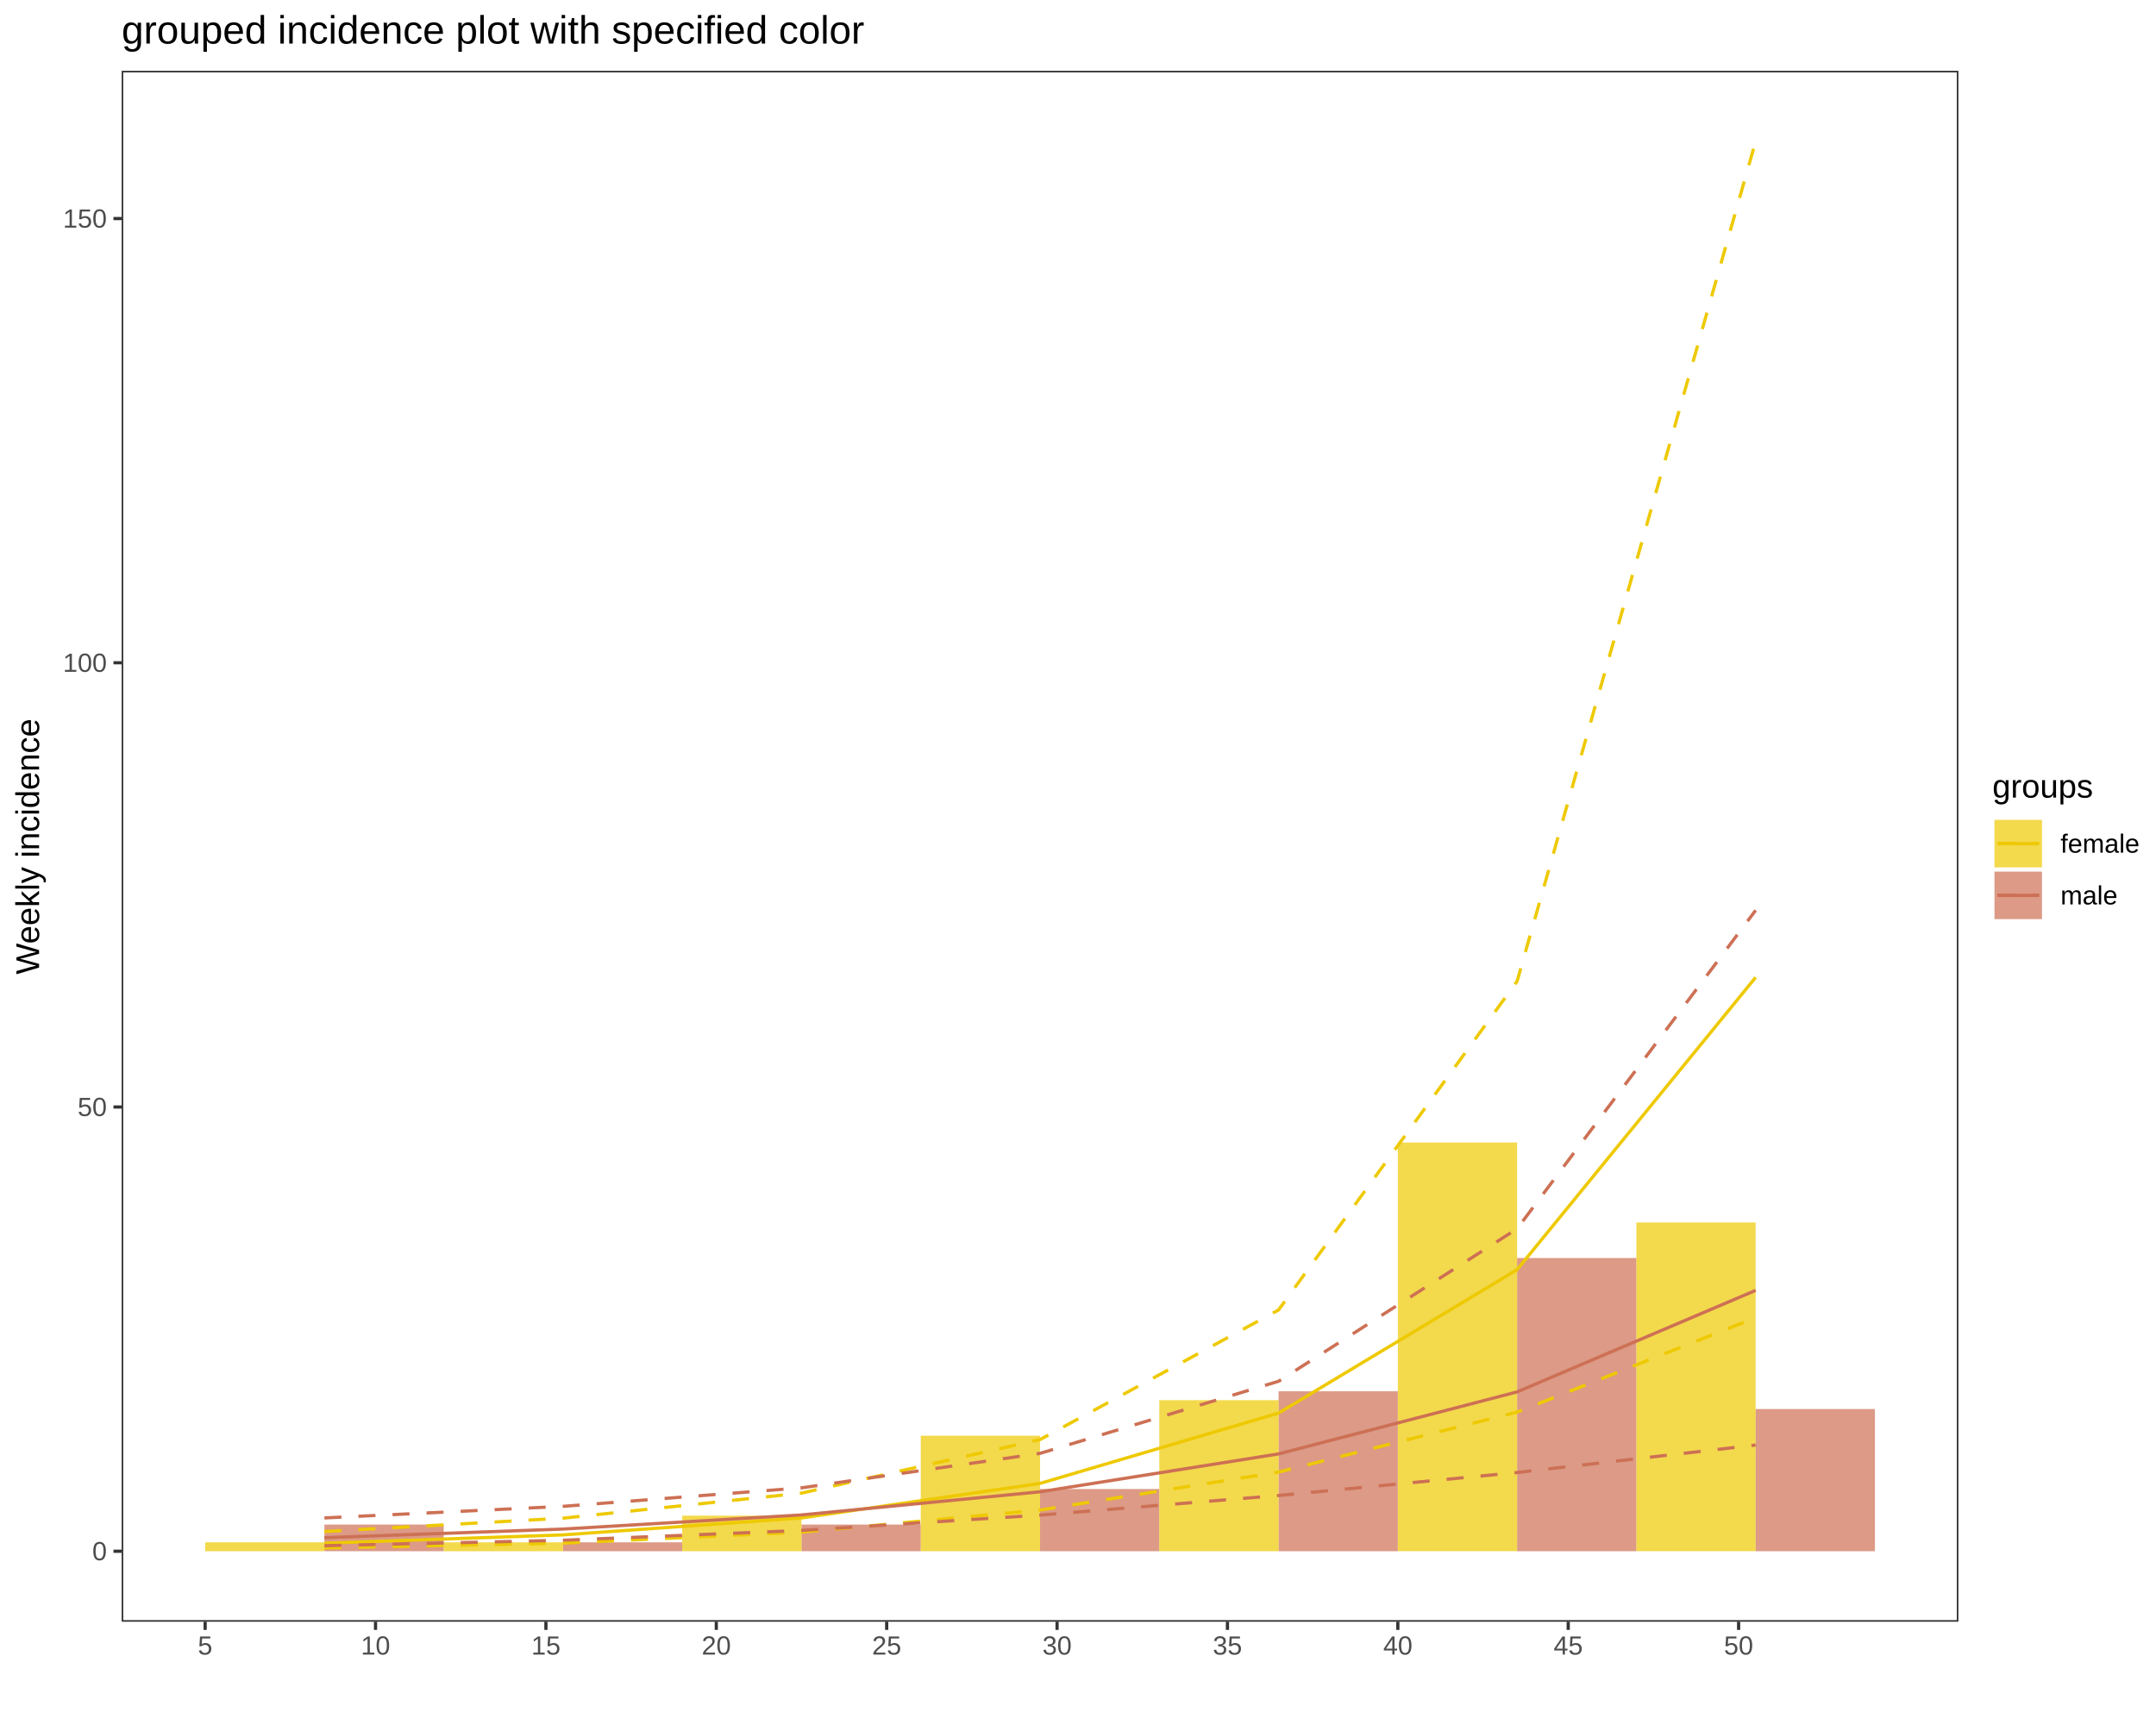
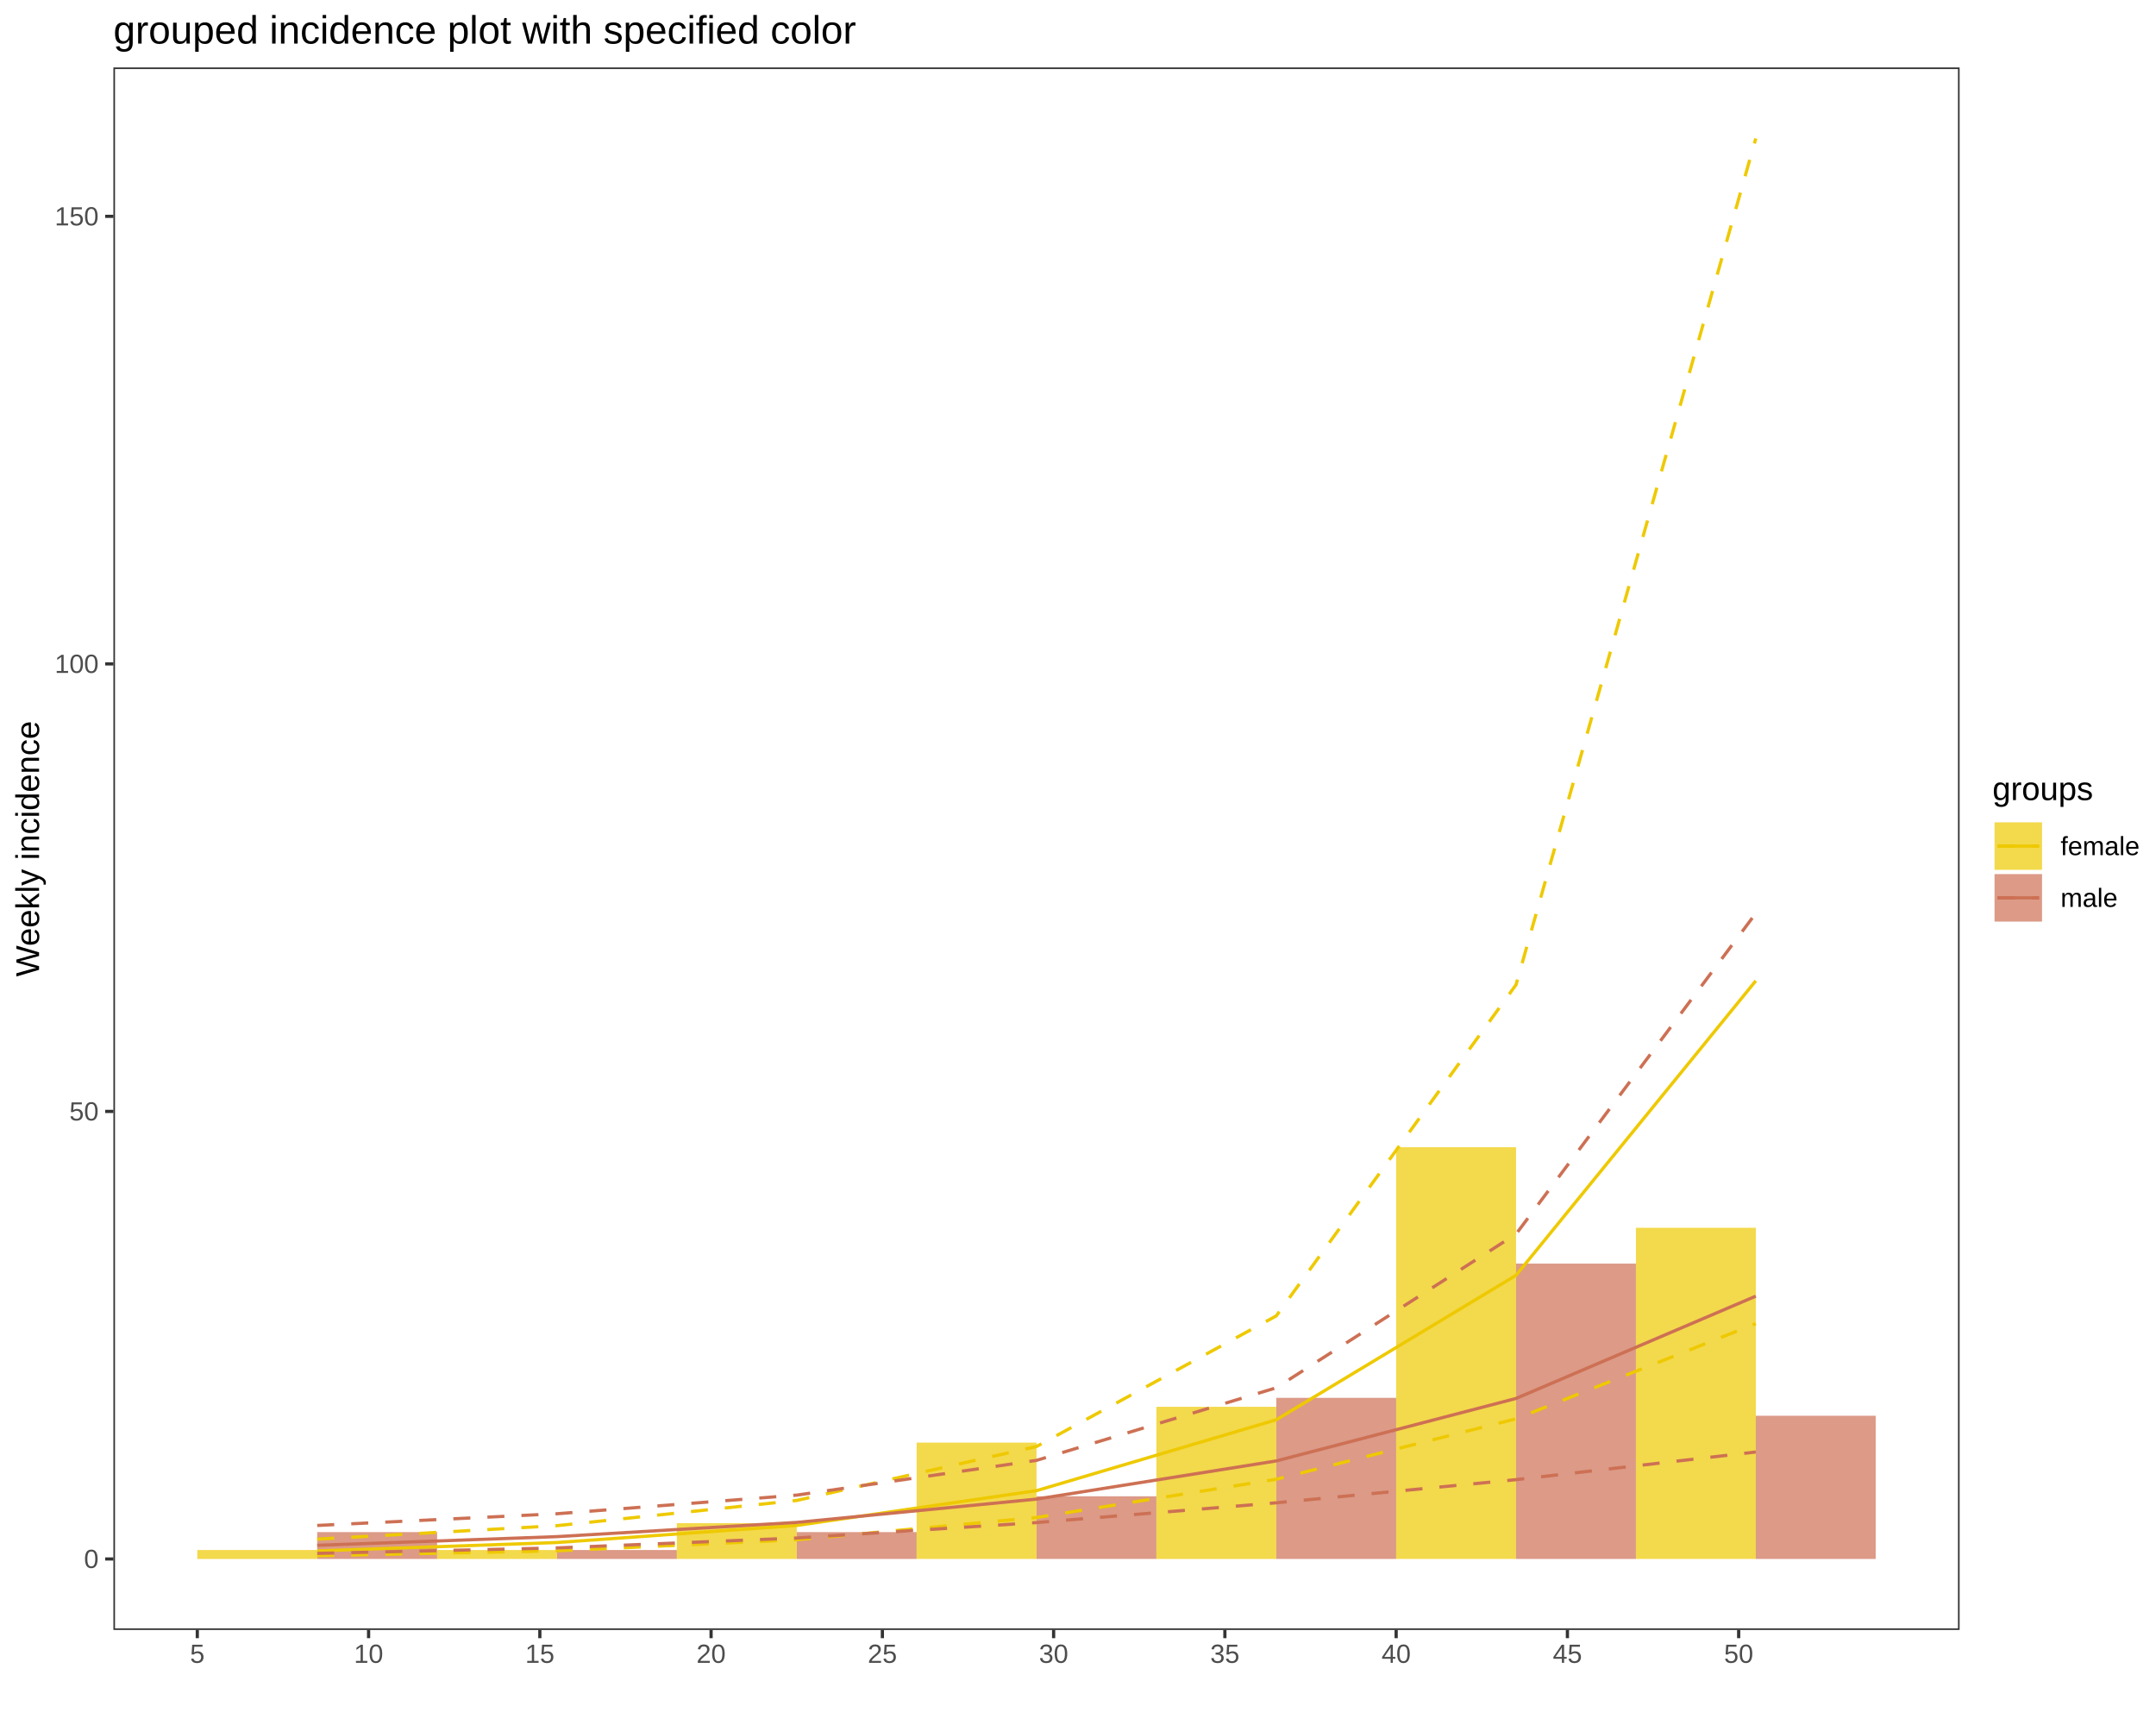
<svg xmlns="http://www.w3.org/2000/svg" viewBox="0 0 720.00 576.00">
  <defs>
    <style type="text/css">
-     line, polyline, path, rect, circle {
+     line, polyline, polygon, path, rect, circle {
      fill: none;
      stroke: #000000;
      stroke-linecap: round;
      stroke-linejoin: round;
      stroke-miterlimit: 10.00;
    }
  </style>
  </defs>
  <rect width="100%" height="100%" style="stroke: none; fill: #FFFFFF;" />
  <rect x="0.00" y="0.00" width="720.00" height="576.00" style="stroke-width: 1.07; stroke: #FFFFFF; fill: #FFFFFF;" />
  <defs>
-     <clipPath id="cpNDAuNjMwOXw2NTQuMDF8NTQxLjUwN3wyMy42MjY1">
-       <rect x="40.63" y="23.63" width="613.38" height="517.88" />
+     <clipPath id="cpMzcuODd8NjU0LjQxfDU0NC4yN3wyMi41Mg==">
+       <rect x="37.87" y="22.52" width="616.54" height="521.75" />
    </clipPath>
  </defs>
-   <rect x="40.63" y="23.63" width="613.38" height="517.88" style="stroke-width: 1.07; stroke: none; fill: #FFFFFF;" clip-path="url(#cpNDAuNjMwOXw2NTQuMDF8NTQxLjUwN3wyMy42MjY1)" />
-   <rect x="108.34" y="509.07" width="39.83" height="8.90" style="stroke-width: 1.07; stroke: none; stroke-linecap: butt; fill: #CD7054; fill-opacity: 0.70;" clip-path="url(#cpNDAuNjMwOXw2NTQuMDF8NTQxLjUwN3wyMy42MjY1)" />
-   <rect x="68.51" y="515.00" width="39.83" height="2.97" style="stroke-width: 1.07; stroke: none; stroke-linecap: butt; fill: #EEC900; fill-opacity: 0.70;" clip-path="url(#cpNDAuNjMwOXw2NTQuMDF8NTQxLjUwN3wyMy42MjY1)" />
-   <rect x="188.00" y="515.00" width="39.83" height="2.97" style="stroke-width: 1.07; stroke: none; stroke-linecap: butt; fill: #CD7054; fill-opacity: 0.70;" clip-path="url(#cpNDAuNjMwOXw2NTQuMDF8NTQxLjUwN3wyMy42MjY1)" />
-   <rect x="148.17" y="515.00" width="39.83" height="2.97" style="stroke-width: 1.07; stroke: none; stroke-linecap: butt; fill: #EEC900; fill-opacity: 0.70;" clip-path="url(#cpNDAuNjMwOXw2NTQuMDF8NTQxLjUwN3wyMy42MjY1)" />
-   <rect x="267.66" y="509.07" width="39.83" height="8.90" style="stroke-width: 1.07; stroke: none; stroke-linecap: butt; fill: #CD7054; fill-opacity: 0.70;" clip-path="url(#cpNDAuNjMwOXw2NTQuMDF8NTQxLjUwN3wyMy42MjY1)" />
-   <rect x="227.83" y="506.10" width="39.83" height="11.87" style="stroke-width: 1.07; stroke: none; stroke-linecap: butt; fill: #EEC900; fill-opacity: 0.70;" clip-path="url(#cpNDAuNjMwOXw2NTQuMDF8NTQxLjUwN3wyMy42MjY1)" />
-   <rect x="347.32" y="497.20" width="39.83" height="20.77" style="stroke-width: 1.07; stroke: none; stroke-linecap: butt; fill: #CD7054; fill-opacity: 0.70;" clip-path="url(#cpNDAuNjMwOXw2NTQuMDF8NTQxLjUwN3wyMy42MjY1)" />
-   <rect x="307.49" y="479.40" width="39.83" height="38.57" style="stroke-width: 1.07; stroke: none; stroke-linecap: butt; fill: #EEC900; fill-opacity: 0.70;" clip-path="url(#cpNDAuNjMwOXw2NTQuMDF8NTQxLjUwN3wyMy42MjY1)" />
-   <rect x="426.98" y="464.57" width="39.83" height="53.40" style="stroke-width: 1.07; stroke: none; stroke-linecap: butt; fill: #CD7054; fill-opacity: 0.70;" clip-path="url(#cpNDAuNjMwOXw2NTQuMDF8NTQxLjUwN3wyMy42MjY1)" />
-   <rect x="387.15" y="467.54" width="39.83" height="50.43" style="stroke-width: 1.07; stroke: none; stroke-linecap: butt; fill: #EEC900; fill-opacity: 0.70;" clip-path="url(#cpNDAuNjMwOXw2NTQuMDF8NTQxLjUwN3wyMy42MjY1)" />
-   <rect x="506.64" y="420.07" width="39.83" height="97.90" style="stroke-width: 1.07; stroke: none; stroke-linecap: butt; fill: #CD7054; fill-opacity: 0.70;" clip-path="url(#cpNDAuNjMwOXw2NTQuMDF8NTQxLjUwN3wyMy42MjY1)" />
-   <rect x="466.81" y="381.50" width="39.83" height="136.46" style="stroke-width: 1.07; stroke: none; stroke-linecap: butt; fill: #EEC900; fill-opacity: 0.70;" clip-path="url(#cpNDAuNjMwOXw2NTQuMDF8NTQxLjUwN3wyMy42MjY1)" />
-   <rect x="586.30" y="470.50" width="39.83" height="47.47" style="stroke-width: 1.07; stroke: none; stroke-linecap: butt; fill: #CD7054; fill-opacity: 0.70;" clip-path="url(#cpNDAuNjMwOXw2NTQuMDF8NTQxLjUwN3wyMy42MjY1)" />
-   <rect x="546.47" y="408.20" width="39.83" height="109.76" style="stroke-width: 1.07; stroke: none; stroke-linecap: butt; fill: #EEC900; fill-opacity: 0.70;" clip-path="url(#cpNDAuNjMwOXw2NTQuMDF8NTQxLjUwN3wyMy42MjY1)" />
-   <polyline points="108.34,515.29 188.00,512.52 267.66,506.86 347.32,495.33 426.98,471.84 506.64,423.95 586.30,326.35 " style="stroke-width: 1.07; stroke: #EEC900; stroke-linecap: butt;" clip-path="url(#cpNDAuNjMwOXw2NTQuMDF8NTQxLjUwN3wyMy42MjY1)" />
-   <polyline points="108.34,513.45 188.00,510.57 267.66,505.85 347.32,498.13 426.98,485.48 506.64,464.77 586.30,430.87 " style="stroke-width: 1.07; stroke: #CD7054; stroke-linecap: butt;" clip-path="url(#cpNDAuNjMwOXw2NTQuMDF8NTQxLjUwN3wyMy42MjY1)" />
-   <polyline points="108.34,516.88 188.00,515.28 267.66,511.61 347.32,504.22 426.98,491.55 506.64,471.52 586.30,439.98 " style="stroke-width: 1.07; stroke: #EEC900; stroke-dasharray: 5.69,5.69; stroke-linecap: butt;" clip-path="url(#cpNDAuNjMwOXw2NTQuMDF8NTQxLjUwN3wyMy42MjY1)" />
-   <polyline points="108.34,516.13 188.00,514.31 267.66,511.03 347.32,505.92 426.98,499.36 506.64,491.69 586.30,482.52 " style="stroke-width: 1.07; stroke: #CD7054; stroke-dasharray: 5.69,5.69; stroke-linecap: butt;" clip-path="url(#cpNDAuNjMwOXw2NTQuMDF8NTQxLjUwN3wyMy42MjY1)" />
-   <polyline points="108.34,511.40 188.00,506.94 267.66,498.57 347.32,480.70 426.98,437.41 506.64,327.66 586.30,47.17 " style="stroke-width: 1.07; stroke: #EEC900; stroke-dasharray: 5.69,5.69; stroke-linecap: butt;" clip-path="url(#cpNDAuNjMwOXw2NTQuMDF8NTQxLjUwN3wyMy42MjY1)" />
-   <polyline points="108.34,506.86 188.00,502.99 267.66,496.81 347.32,485.30 426.98,461.23 506.64,410.29 586.30,303.96 " style="stroke-width: 1.07; stroke: #CD7054; stroke-dasharray: 5.69,5.69; stroke-linecap: butt;" clip-path="url(#cpNDAuNjMwOXw2NTQuMDF8NTQxLjUwN3wyMy42MjY1)" />
-   <rect x="40.63" y="23.63" width="613.38" height="517.88" style="stroke-width: 1.07; stroke: #333333;" clip-path="url(#cpNDAuNjMwOXw2NTQuMDF8NTQxLjUwN3wyMy42MjY1)" />
+   <rect x="37.87" y="22.52" width="616.54" height="521.75" style="stroke-width: 1.07; stroke: none; fill: #FFFFFF;" clip-path="url(#cpMzcuODd8NjU0LjQxfDU0NC4yN3wyMi41Mg==)" />
+   <rect x="105.93" y="511.59" width="40.04" height="8.97" style="stroke-width: 1.07; stroke: none; stroke-linecap: butt; fill: #CD7054; fill-opacity: 0.70;" clip-path="url(#cpMzcuODd8NjU0LjQxfDU0NC4yN3wyMi41Mg==)" />
+   <rect x="65.89" y="517.57" width="40.04" height="2.99" style="stroke-width: 1.07; stroke: none; stroke-linecap: butt; fill: #EEC900; fill-opacity: 0.70;" clip-path="url(#cpMzcuODd8NjU0LjQxfDU0NC4yN3wyMi41Mg==)" />
+   <rect x="186.00" y="517.57" width="40.04" height="2.99" style="stroke-width: 1.07; stroke: none; stroke-linecap: butt; fill: #CD7054; fill-opacity: 0.70;" clip-path="url(#cpMzcuODd8NjU0LjQxfDU0NC4yN3wyMi41Mg==)" />
+   <rect x="145.96" y="517.57" width="40.04" height="2.99" style="stroke-width: 1.07; stroke: none; stroke-linecap: butt; fill: #EEC900; fill-opacity: 0.70;" clip-path="url(#cpMzcuODd8NjU0LjQxfDU0NC4yN3wyMi41Mg==)" />
+   <rect x="266.07" y="511.59" width="40.04" height="8.97" style="stroke-width: 1.07; stroke: none; stroke-linecap: butt; fill: #CD7054; fill-opacity: 0.70;" clip-path="url(#cpMzcuODd8NjU0LjQxfDU0NC4yN3wyMi41Mg==)" />
+   <rect x="226.03" y="508.60" width="40.04" height="11.95" style="stroke-width: 1.07; stroke: none; stroke-linecap: butt; fill: #EEC900; fill-opacity: 0.70;" clip-path="url(#cpMzcuODd8NjU0LjQxfDU0NC4yN3wyMi41Mg==)" />
+   <rect x="346.14" y="499.63" width="40.04" height="20.92" style="stroke-width: 1.07; stroke: none; stroke-linecap: butt; fill: #CD7054; fill-opacity: 0.70;" clip-path="url(#cpMzcuODd8NjU0LjQxfDU0NC4yN3wyMi41Mg==)" />
+   <rect x="306.11" y="481.70" width="40.04" height="38.85" style="stroke-width: 1.07; stroke: none; stroke-linecap: butt; fill: #EEC900; fill-opacity: 0.70;" clip-path="url(#cpMzcuODd8NjU0LjQxfDU0NC4yN3wyMi41Mg==)" />
+   <rect x="426.21" y="466.76" width="40.04" height="53.80" style="stroke-width: 1.07; stroke: none; stroke-linecap: butt; fill: #CD7054; fill-opacity: 0.70;" clip-path="url(#cpMzcuODd8NjU0LjQxfDU0NC4yN3wyMi41Mg==)" />
+   <rect x="386.18" y="469.75" width="40.04" height="50.81" style="stroke-width: 1.07; stroke: none; stroke-linecap: butt; fill: #EEC900; fill-opacity: 0.70;" clip-path="url(#cpMzcuODd8NjU0LjQxfDU0NC4yN3wyMi41Mg==)" />
+   <rect x="506.28" y="421.93" width="40.04" height="98.63" style="stroke-width: 1.07; stroke: none; stroke-linecap: butt; fill: #CD7054; fill-opacity: 0.70;" clip-path="url(#cpMzcuODd8NjU0LjQxfDU0NC4yN3wyMi41Mg==)" />
+   <rect x="466.25" y="383.07" width="40.04" height="137.48" style="stroke-width: 1.07; stroke: none; stroke-linecap: butt; fill: #EEC900; fill-opacity: 0.70;" clip-path="url(#cpMzcuODd8NjU0LjQxfDU0NC4yN3wyMi41Mg==)" />
+   <rect x="586.35" y="472.74" width="40.04" height="47.82" style="stroke-width: 1.07; stroke: none; stroke-linecap: butt; fill: #CD7054; fill-opacity: 0.70;" clip-path="url(#cpMzcuODd8NjU0LjQxfDU0NC4yN3wyMi41Mg==)" />
+   <rect x="546.32" y="409.97" width="40.04" height="110.58" style="stroke-width: 1.07; stroke: none; stroke-linecap: butt; fill: #EEC900; fill-opacity: 0.70;" clip-path="url(#cpMzcuODd8NjU0LjQxfDU0NC4yN3wyMi41Mg==)" />
+   <polyline points="105.93,517.86 186.00,515.07 266.07,509.37 346.14,497.75 426.21,474.08 506.28,425.84 586.35,327.50 " style="stroke-width: 1.07; stroke: #EEC900; stroke-linecap: butt;" clip-path="url(#cpMzcuODd8NjU0LjQxfDU0NC4yN3wyMi41Mg==)" />
+   <polyline points="105.93,516.00 186.00,513.10 266.07,508.35 346.14,500.57 426.21,487.82 506.28,466.96 586.35,432.80 " style="stroke-width: 1.07; stroke: #CD7054; stroke-linecap: butt;" clip-path="url(#cpMzcuODd8NjU0LjQxfDU0NC4yN3wyMi41Mg==)" />
+   <polyline points="105.93,519.46 186.00,517.84 266.07,514.15 346.14,506.71 426.21,493.94 506.28,473.76 586.35,441.98 " style="stroke-width: 1.07; stroke: #EEC900; stroke-dasharray: 5.69,5.69; stroke-linecap: butt;" clip-path="url(#cpMzcuODd8NjU0LjQxfDU0NC4yN3wyMi41Mg==)" />
+   <polyline points="105.93,518.70 186.00,516.87 266.07,513.56 346.14,508.41 426.21,501.81 506.28,494.08 586.35,484.84 " style="stroke-width: 1.07; stroke: #CD7054; stroke-dasharray: 5.69,5.69; stroke-linecap: butt;" clip-path="url(#cpMzcuODd8NjU0LjQxfDU0NC4yN3wyMi41Mg==)" />
+   <polyline points="105.93,513.94 186.00,509.44 266.07,501.02 346.14,483.01 426.21,439.40 506.28,328.82 586.35,46.24 " style="stroke-width: 1.07; stroke: #EEC900; stroke-dasharray: 5.69,5.69; stroke-linecap: butt;" clip-path="url(#cpMzcuODd8NjU0LjQxfDU0NC4yN3wyMi41Mg==)" />
+   <polyline points="105.93,509.37 186.00,505.46 266.07,499.24 346.14,487.64 426.21,463.40 506.28,412.07 586.35,304.95 " style="stroke-width: 1.07; stroke: #CD7054; stroke-dasharray: 5.69,5.69; stroke-linecap: butt;" clip-path="url(#cpMzcuODd8NjU0LjQxfDU0NC4yN3wyMi41Mg==)" />
+   <rect x="37.87" y="22.52" width="616.54" height="521.75" style="stroke-width: 1.07; stroke: #333333;" clip-path="url(#cpMzcuODd8NjU0LjQxfDU0NC4yN3wyMi41Mg==)" />
  <defs>
-     <clipPath id="cpMHw3MjB8NTc2fDA=">
+     <clipPath id="cpMC4wMHw3MjAuMDB8NTc2LjAwfDAuMDA=">
      <rect x="0.00" y="0.00" width="720.00" height="576.00" />
    </clipPath>
  </defs>
-   <g clip-path="url(#cpMHw3MjB8NTc2fDA=)">
-     <text x="30.81" y="520.99" style="font-size: 8.80px; fill: #4D4D4D; font-family: Liberation Sans;" textLength="4.89px" lengthAdjust="spacingAndGlyphs">0</text>
+   <g clip-path="url(#cpMC4wMHw3MjAuMDB8NTc2LjAwfDAuMDA=)">
+     <text x="28.05" y="523.58" style="font-size: 8.80px; fill: #4D4D4D; font-family: Liberation Sans;" textLength="4.89px" lengthAdjust="spacingAndGlyphs">0</text>
  </g>
-   <g clip-path="url(#cpMHw3MjB8NTc2fDA=)">
-     <text x="25.91" y="372.66" style="font-size: 8.80px; fill: #4D4D4D; font-family: Liberation Sans;" textLength="9.79px" lengthAdjust="spacingAndGlyphs">50</text>
+   <g clip-path="url(#cpMC4wMHw3MjAuMDB8NTc2LjAwfDAuMDA=)">
+     <text x="23.16" y="374.14" style="font-size: 8.80px; fill: #4D4D4D; font-family: Liberation Sans;" textLength="9.78px" lengthAdjust="spacingAndGlyphs">50</text>
  </g>
-   <g clip-path="url(#cpMHw3MjB8NTc2fDA=)">
-     <text x="21.02" y="224.34" style="font-size: 8.80px; fill: #4D4D4D; font-family: Liberation Sans;" textLength="14.68px" lengthAdjust="spacingAndGlyphs">100</text>
+   <g clip-path="url(#cpMC4wMHw3MjAuMDB8NTc2LjAwfDAuMDA=)">
+     <text x="18.27" y="224.70" style="font-size: 8.80px; fill: #4D4D4D; font-family: Liberation Sans;" textLength="14.67px" lengthAdjust="spacingAndGlyphs">100</text>
  </g>
-   <g clip-path="url(#cpMHw3MjB8NTc2fDA=)">
-     <text x="21.02" y="76.01" style="font-size: 8.80px; fill: #4D4D4D; font-family: Liberation Sans;" textLength="14.68px" lengthAdjust="spacingAndGlyphs">150</text>
+   <g clip-path="url(#cpMC4wMHw3MjAuMDB8NTc2LjAwfDAuMDA=)">
+     <text x="18.27" y="75.27" style="font-size: 8.80px; fill: #4D4D4D; font-family: Liberation Sans;" textLength="14.67px" lengthAdjust="spacingAndGlyphs">150</text>
  </g>
-   <polyline points="37.89,517.97 40.63,517.97 " style="stroke-width: 1.07; stroke: #333333; stroke-linecap: butt;" clip-path="url(#cpMHw3MjB8NTc2fDA=)" />
-   <polyline points="37.89,369.64 40.63,369.64 " style="stroke-width: 1.07; stroke: #333333; stroke-linecap: butt;" clip-path="url(#cpMHw3MjB8NTc2fDA=)" />
-   <polyline points="37.89,221.31 40.63,221.31 " style="stroke-width: 1.07; stroke: #333333; stroke-linecap: butt;" clip-path="url(#cpMHw3MjB8NTc2fDA=)" />
-   <polyline points="37.89,72.98 40.63,72.98 " style="stroke-width: 1.07; stroke: #333333; stroke-linecap: butt;" clip-path="url(#cpMHw3MjB8NTc2fDA=)" />
-   <polyline points="68.51,544.25 68.51,541.51 " style="stroke-width: 1.07; stroke: #333333; stroke-linecap: butt;" clip-path="url(#cpMHw3MjB8NTc2fDA=)" />
-   <polyline points="125.41,544.25 125.41,541.51 " style="stroke-width: 1.07; stroke: #333333; stroke-linecap: butt;" clip-path="url(#cpMHw3MjB8NTc2fDA=)" />
-   <polyline points="182.31,544.25 182.31,541.51 " style="stroke-width: 1.07; stroke: #333333; stroke-linecap: butt;" clip-path="url(#cpMHw3MjB8NTc2fDA=)" />
-   <polyline points="239.21,544.25 239.21,541.51 " style="stroke-width: 1.07; stroke: #333333; stroke-linecap: butt;" clip-path="url(#cpMHw3MjB8NTc2fDA=)" />
-   <polyline points="296.11,544.25 296.11,541.51 " style="stroke-width: 1.07; stroke: #333333; stroke-linecap: butt;" clip-path="url(#cpMHw3MjB8NTc2fDA=)" />
-   <polyline points="353.01,544.25 353.01,541.51 " style="stroke-width: 1.07; stroke: #333333; stroke-linecap: butt;" clip-path="url(#cpMHw3MjB8NTc2fDA=)" />
-   <polyline points="409.91,544.25 409.91,541.51 " style="stroke-width: 1.07; stroke: #333333; stroke-linecap: butt;" clip-path="url(#cpMHw3MjB8NTc2fDA=)" />
-   <polyline points="466.81,544.25 466.81,541.51 " style="stroke-width: 1.07; stroke: #333333; stroke-linecap: butt;" clip-path="url(#cpMHw3MjB8NTc2fDA=)" />
-   <polyline points="523.71,544.25 523.71,541.51 " style="stroke-width: 1.07; stroke: #333333; stroke-linecap: butt;" clip-path="url(#cpMHw3MjB8NTc2fDA=)" />
-   <polyline points="580.61,544.25 580.61,541.51 " style="stroke-width: 1.07; stroke: #333333; stroke-linecap: butt;" clip-path="url(#cpMHw3MjB8NTc2fDA=)" />
-   <g clip-path="url(#cpMHw3MjB8NTc2fDA=)">
-     <text x="66.06" y="552.49" style="font-size: 8.80px; fill: #4D4D4D; font-family: Liberation Sans;" textLength="4.89px" lengthAdjust="spacingAndGlyphs">5</text>
+   <polyline points="35.13,520.56 37.87,520.56 " style="stroke-width: 1.07; stroke: #333333; stroke-linecap: butt;" clip-path="url(#cpMC4wMHw3MjAuMDB8NTc2LjAwfDAuMDA=)" />
+   <polyline points="35.13,371.12 37.87,371.12 " style="stroke-width: 1.07; stroke: #333333; stroke-linecap: butt;" clip-path="url(#cpMC4wMHw3MjAuMDB8NTc2LjAwfDAuMDA=)" />
+   <polyline points="35.13,221.68 37.87,221.68 " style="stroke-width: 1.07; stroke: #333333; stroke-linecap: butt;" clip-path="url(#cpMC4wMHw3MjAuMDB8NTc2LjAwfDAuMDA=)" />
+   <polyline points="35.13,72.24 37.87,72.24 " style="stroke-width: 1.07; stroke: #333333; stroke-linecap: butt;" clip-path="url(#cpMC4wMHw3MjAuMDB8NTc2LjAwfDAuMDA=)" />
+   <polyline points="65.89,547.01 65.89,544.27 " style="stroke-width: 1.07; stroke: #333333; stroke-linecap: butt;" clip-path="url(#cpMC4wMHw3MjAuMDB8NTc2LjAwfDAuMDA=)" />
+   <polyline points="123.09,547.01 123.09,544.27 " style="stroke-width: 1.07; stroke: #333333; stroke-linecap: butt;" clip-path="url(#cpMC4wMHw3MjAuMDB8NTc2LjAwfDAuMDA=)" />
+   <polyline points="180.28,547.01 180.28,544.27 " style="stroke-width: 1.07; stroke: #333333; stroke-linecap: butt;" clip-path="url(#cpMC4wMHw3MjAuMDB8NTc2LjAwfDAuMDA=)" />
+   <polyline points="237.47,547.01 237.47,544.27 " style="stroke-width: 1.07; stroke: #333333; stroke-linecap: butt;" clip-path="url(#cpMC4wMHw3MjAuMDB8NTc2LjAwfDAuMDA=)" />
+   <polyline points="294.67,547.01 294.67,544.27 " style="stroke-width: 1.07; stroke: #333333; stroke-linecap: butt;" clip-path="url(#cpMC4wMHw3MjAuMDB8NTc2LjAwfDAuMDA=)" />
+   <polyline points="351.86,547.01 351.86,544.27 " style="stroke-width: 1.07; stroke: #333333; stroke-linecap: butt;" clip-path="url(#cpMC4wMHw3MjAuMDB8NTc2LjAwfDAuMDA=)" />
+   <polyline points="409.05,547.01 409.05,544.27 " style="stroke-width: 1.07; stroke: #333333; stroke-linecap: butt;" clip-path="url(#cpMC4wMHw3MjAuMDB8NTc2LjAwfDAuMDA=)" />
+   <polyline points="466.25,547.01 466.25,544.27 " style="stroke-width: 1.07; stroke: #333333; stroke-linecap: butt;" clip-path="url(#cpMC4wMHw3MjAuMDB8NTc2LjAwfDAuMDA=)" />
+   <polyline points="523.44,547.01 523.44,544.27 " style="stroke-width: 1.07; stroke: #333333; stroke-linecap: butt;" clip-path="url(#cpMC4wMHw3MjAuMDB8NTc2LjAwfDAuMDA=)" />
+   <polyline points="580.63,547.01 580.63,544.27 " style="stroke-width: 1.07; stroke: #333333; stroke-linecap: butt;" clip-path="url(#cpMC4wMHw3MjAuMDB8NTc2LjAwfDAuMDA=)" />
+   <g clip-path="url(#cpMC4wMHw3MjAuMDB8NTc2LjAwfDAuMDA=)">
+     <text x="63.45" y="555.25" style="font-size: 8.80px; fill: #4D4D4D; font-family: Liberation Sans;" textLength="4.89px" lengthAdjust="spacingAndGlyphs">5</text>
  </g>
-   <g clip-path="url(#cpMHw3MjB8NTc2fDA=)">
-     <text x="120.52" y="552.49" style="font-size: 8.80px; fill: #4D4D4D; font-family: Liberation Sans;" textLength="9.79px" lengthAdjust="spacingAndGlyphs">10</text>
+   <g clip-path="url(#cpMC4wMHw3MjAuMDB8NTc2LjAwfDAuMDA=)">
+     <text x="118.20" y="555.25" style="font-size: 8.80px; fill: #4D4D4D; font-family: Liberation Sans;" textLength="9.78px" lengthAdjust="spacingAndGlyphs">10</text>
  </g>
-   <g clip-path="url(#cpMHw3MjB8NTc2fDA=)">
-     <text x="177.42" y="552.49" style="font-size: 8.80px; fill: #4D4D4D; font-family: Liberation Sans;" textLength="9.79px" lengthAdjust="spacingAndGlyphs">15</text>
+   <g clip-path="url(#cpMC4wMHw3MjAuMDB8NTc2LjAwfDAuMDA=)">
+     <text x="175.39" y="555.25" style="font-size: 8.80px; fill: #4D4D4D; font-family: Liberation Sans;" textLength="9.78px" lengthAdjust="spacingAndGlyphs">15</text>
  </g>
-   <g clip-path="url(#cpMHw3MjB8NTc2fDA=)">
-     <text x="234.32" y="552.49" style="font-size: 8.80px; fill: #4D4D4D; font-family: Liberation Sans;" textLength="9.79px" lengthAdjust="spacingAndGlyphs">20</text>
+   <g clip-path="url(#cpMC4wMHw3MjAuMDB8NTc2LjAwfDAuMDA=)">
+     <text x="232.58" y="555.25" style="font-size: 8.80px; fill: #4D4D4D; font-family: Liberation Sans;" textLength="9.78px" lengthAdjust="spacingAndGlyphs">20</text>
  </g>
-   <g clip-path="url(#cpMHw3MjB8NTc2fDA=)">
-     <text x="291.22" y="552.49" style="font-size: 8.80px; fill: #4D4D4D; font-family: Liberation Sans;" textLength="9.79px" lengthAdjust="spacingAndGlyphs">25</text>
+   <g clip-path="url(#cpMC4wMHw3MjAuMDB8NTc2LjAwfDAuMDA=)">
+     <text x="289.78" y="555.25" style="font-size: 8.80px; fill: #4D4D4D; font-family: Liberation Sans;" textLength="9.78px" lengthAdjust="spacingAndGlyphs">25</text>
  </g>
-   <g clip-path="url(#cpMHw3MjB8NTc2fDA=)">
-     <text x="348.12" y="552.49" style="font-size: 8.80px; fill: #4D4D4D; font-family: Liberation Sans;" textLength="9.79px" lengthAdjust="spacingAndGlyphs">30</text>
+   <g clip-path="url(#cpMC4wMHw3MjAuMDB8NTc2LjAwfDAuMDA=)">
+     <text x="346.97" y="555.25" style="font-size: 8.80px; fill: #4D4D4D; font-family: Liberation Sans;" textLength="9.78px" lengthAdjust="spacingAndGlyphs">30</text>
  </g>
-   <g clip-path="url(#cpMHw3MjB8NTc2fDA=)">
-     <text x="405.02" y="552.49" style="font-size: 8.80px; fill: #4D4D4D; font-family: Liberation Sans;" textLength="9.79px" lengthAdjust="spacingAndGlyphs">35</text>
+   <g clip-path="url(#cpMC4wMHw3MjAuMDB8NTc2LjAwfDAuMDA=)">
+     <text x="404.16" y="555.25" style="font-size: 8.80px; fill: #4D4D4D; font-family: Liberation Sans;" textLength="9.78px" lengthAdjust="spacingAndGlyphs">35</text>
  </g>
-   <g clip-path="url(#cpMHw3MjB8NTc2fDA=)">
-     <text x="461.92" y="552.49" style="font-size: 8.80px; fill: #4D4D4D; font-family: Liberation Sans;" textLength="9.79px" lengthAdjust="spacingAndGlyphs">40</text>
+   <g clip-path="url(#cpMC4wMHw3MjAuMDB8NTc2LjAwfDAuMDA=)">
+     <text x="461.36" y="555.25" style="font-size: 8.80px; fill: #4D4D4D; font-family: Liberation Sans;" textLength="9.78px" lengthAdjust="spacingAndGlyphs">40</text>
  </g>
-   <g clip-path="url(#cpMHw3MjB8NTc2fDA=)">
-     <text x="518.82" y="552.49" style="font-size: 8.80px; fill: #4D4D4D; font-family: Liberation Sans;" textLength="9.79px" lengthAdjust="spacingAndGlyphs">45</text>
+   <g clip-path="url(#cpMC4wMHw3MjAuMDB8NTc2LjAwfDAuMDA=)">
+     <text x="518.55" y="555.25" style="font-size: 8.80px; fill: #4D4D4D; font-family: Liberation Sans;" textLength="9.78px" lengthAdjust="spacingAndGlyphs">45</text>
  </g>
-   <g clip-path="url(#cpMHw3MjB8NTc2fDA=)">
-     <text x="575.71" y="552.49" style="font-size: 8.80px; fill: #4D4D4D; font-family: Liberation Sans;" textLength="9.79px" lengthAdjust="spacingAndGlyphs">50</text>
+   <g clip-path="url(#cpMC4wMHw3MjAuMDB8NTc2LjAwfDAuMDA=)">
+     <text x="575.74" y="555.25" style="font-size: 8.80px; fill: #4D4D4D; font-family: Liberation Sans;" textLength="9.78px" lengthAdjust="spacingAndGlyphs">50</text>
  </g>
-   <g clip-path="url(#cpMHw3MjB8NTc2fDA=)">
-     <text transform="translate(13.05,325.36) rotate(-90)" style="font-size: 11.00px; font-family: Liberation Sans;" textLength="85.59px" lengthAdjust="spacingAndGlyphs">Weekly incidence</text>
+   <g clip-path="url(#cpMC4wMHw3MjAuMDB8NTc2LjAwfDAuMDA=)">
+     <text transform="translate(13.04,326.11) rotate(-90)" style="font-size: 11.00px; font-family: Liberation Sans;" textLength="85.42px" lengthAdjust="spacingAndGlyphs">Weekly incidence</text>
  </g>
-   <rect x="665.35" y="257.52" width="49.17" height="50.10" style="stroke-width: 1.07; stroke: none; fill: #FFFFFF;" clip-path="url(#cpMHw3MjB8NTc2fDA=)" />
-   <g clip-path="url(#cpMHw3MjB8NTc2fDA=)">
-     <text x="665.35" y="266.33" style="font-size: 11.00px; font-family: Liberation Sans;" textLength="33.63px" lengthAdjust="spacingAndGlyphs">groups</text>
+   <rect x="665.37" y="258.35" width="49.15" height="50.09" style="stroke-width: 1.07; stroke: none; fill: #FFFFFF;" clip-path="url(#cpMC4wMHw3MjAuMDB8NTc2LjAwfDAuMDA=)" />
+   <g clip-path="url(#cpMC4wMHw3MjAuMDB8NTc2LjAwfDAuMDA=)">
+     <text x="665.37" y="267.16" style="font-size: 11.00px; font-family: Liberation Sans;" textLength="33.66px" lengthAdjust="spacingAndGlyphs">groups</text>
  </g>
-   <rect x="665.35" y="273.06" width="17.28" height="17.28" style="stroke-width: 1.07; stroke: none; fill: #FFFFFF;" clip-path="url(#cpMHw3MjB8NTc2fDA=)" />
-   <rect x="666.06" y="273.76" width="15.86" height="15.86" style="stroke-width: 1.07; stroke: none; stroke-linejoin: miter; fill: #EEC900; fill-opacity: 0.70;" clip-path="url(#cpMHw3MjB8NTc2fDA=)" />
-   <line x1="667.08" y1="281.70" x2="680.90" y2="281.70" style="stroke-width: 1.07; stroke: #EEC900; stroke-linecap: butt;" clip-path="url(#cpMHw3MjB8NTc2fDA=)" />
-   <line x1="667.08" y1="281.70" x2="680.90" y2="281.70" style="stroke-width: 1.07; stroke: #EEC900; stroke-dasharray: 5.69,5.69; stroke-linecap: butt;" clip-path="url(#cpMHw3MjB8NTc2fDA=)" />
-   <line x1="667.08" y1="281.70" x2="680.90" y2="281.70" style="stroke-width: 1.07; stroke: #EEC900; stroke-dasharray: 5.69,5.69; stroke-linecap: butt;" clip-path="url(#cpMHw3MjB8NTc2fDA=)" />
-   <rect x="665.35" y="290.34" width="17.28" height="17.28" style="stroke-width: 1.07; stroke: none; fill: #FFFFFF;" clip-path="url(#cpMHw3MjB8NTc2fDA=)" />
-   <rect x="666.06" y="291.04" width="15.86" height="15.86" style="stroke-width: 1.07; stroke: none; stroke-linejoin: miter; fill: #CD7054; fill-opacity: 0.70;" clip-path="url(#cpMHw3MjB8NTc2fDA=)" />
-   <line x1="667.08" y1="298.98" x2="680.90" y2="298.98" style="stroke-width: 1.07; stroke: #CD7054; stroke-linecap: butt;" clip-path="url(#cpMHw3MjB8NTc2fDA=)" />
-   <line x1="667.08" y1="298.98" x2="680.90" y2="298.98" style="stroke-width: 1.07; stroke: #CD7054; stroke-dasharray: 5.69,5.69; stroke-linecap: butt;" clip-path="url(#cpMHw3MjB8NTc2fDA=)" />
-   <line x1="667.08" y1="298.98" x2="680.90" y2="298.98" style="stroke-width: 1.07; stroke: #CD7054; stroke-dasharray: 5.69,5.69; stroke-linecap: butt;" clip-path="url(#cpMHw3MjB8NTc2fDA=)" />
-   <g clip-path="url(#cpMHw3MjB8NTc2fDA=)">
-     <text x="688.11" y="284.72" style="font-size: 8.80px; font-family: Liberation Sans;" textLength="26.41px" lengthAdjust="spacingAndGlyphs">female</text>
+   <rect x="665.37" y="273.88" width="17.28" height="17.28" style="stroke-width: 1.07; stroke: none; fill: #FFFFFF;" clip-path="url(#cpMC4wMHw3MjAuMDB8NTc2LjAwfDAuMDA=)" />
+   <rect x="666.08" y="274.59" width="15.86" height="15.86" style="stroke-width: 1.07; stroke: none; stroke-linejoin: miter; fill: #EEC900; fill-opacity: 0.70;" clip-path="url(#cpMC4wMHw3MjAuMDB8NTc2LjAwfDAuMDA=)" />
+   <line x1="667.10" y1="282.52" x2="680.92" y2="282.52" style="stroke-width: 1.07; stroke: #EEC900; stroke-linecap: butt;" clip-path="url(#cpMC4wMHw3MjAuMDB8NTc2LjAwfDAuMDA=)" />
+   <line x1="667.10" y1="282.52" x2="680.92" y2="282.52" style="stroke-width: 1.07; stroke: #EEC900; stroke-dasharray: 5.69,5.69; stroke-linecap: butt;" clip-path="url(#cpMC4wMHw3MjAuMDB8NTc2LjAwfDAuMDA=)" />
+   <line x1="667.10" y1="282.52" x2="680.92" y2="282.52" style="stroke-width: 1.07; stroke: #EEC900; stroke-dasharray: 5.69,5.69; stroke-linecap: butt;" clip-path="url(#cpMC4wMHw3MjAuMDB8NTc2LjAwfDAuMDA=)" />
+   <rect x="665.37" y="291.16" width="17.28" height="17.28" style="stroke-width: 1.07; stroke: none; fill: #FFFFFF;" clip-path="url(#cpMC4wMHw3MjAuMDB8NTc2LjAwfDAuMDA=)" />
+   <rect x="666.08" y="291.87" width="15.86" height="15.86" style="stroke-width: 1.07; stroke: none; stroke-linejoin: miter; fill: #CD7054; fill-opacity: 0.70;" clip-path="url(#cpMC4wMHw3MjAuMDB8NTc2LjAwfDAuMDA=)" />
+   <line x1="667.10" y1="299.80" x2="680.92" y2="299.80" style="stroke-width: 1.07; stroke: #CD7054; stroke-linecap: butt;" clip-path="url(#cpMC4wMHw3MjAuMDB8NTc2LjAwfDAuMDA=)" />
+   <line x1="667.10" y1="299.80" x2="680.92" y2="299.80" style="stroke-width: 1.07; stroke: #CD7054; stroke-dasharray: 5.69,5.69; stroke-linecap: butt;" clip-path="url(#cpMC4wMHw3MjAuMDB8NTc2LjAwfDAuMDA=)" />
+   <line x1="667.10" y1="299.80" x2="680.92" y2="299.80" style="stroke-width: 1.07; stroke: #CD7054; stroke-dasharray: 5.69,5.69; stroke-linecap: butt;" clip-path="url(#cpMC4wMHw3MjAuMDB8NTc2LjAwfDAuMDA=)" />
+   <g clip-path="url(#cpMC4wMHw3MjAuMDB8NTc2LjAwfDAuMDA=)">
+     <text x="688.13" y="285.54" style="font-size: 8.80px; font-family: Liberation Sans;" textLength="26.39px" lengthAdjust="spacingAndGlyphs">female</text>
  </g>
-   <g clip-path="url(#cpMHw3MjB8NTc2fDA=)">
-     <text x="688.11" y="302.00" style="font-size: 8.80px; font-family: Liberation Sans;" textLength="19.07px" lengthAdjust="spacingAndGlyphs">male</text>
+   <g clip-path="url(#cpMC4wMHw3MjAuMDB8NTc2LjAwfDAuMDA=)">
+     <text x="688.13" y="302.82" style="font-size: 8.80px; font-family: Liberation Sans;" textLength="19.06px" lengthAdjust="spacingAndGlyphs">male</text>
  </g>
-   <g clip-path="url(#cpMHw3MjB8NTc2fDA=)">
-     <text x="40.63" y="14.56" style="font-size: 13.20px; font-family: Liberation Sans;" textLength="248.02px" lengthAdjust="spacingAndGlyphs">grouped incidence plot with specified color</text>
+   <g clip-path="url(#cpMC4wMHw3MjAuMDB8NTc2LjAwfDAuMDA=)">
+     <text x="37.87" y="14.56" style="font-size: 13.20px; font-family: Liberation Sans;" textLength="247.66px" lengthAdjust="spacingAndGlyphs">grouped incidence plot with specified color</text>
  </g>
</svg>
